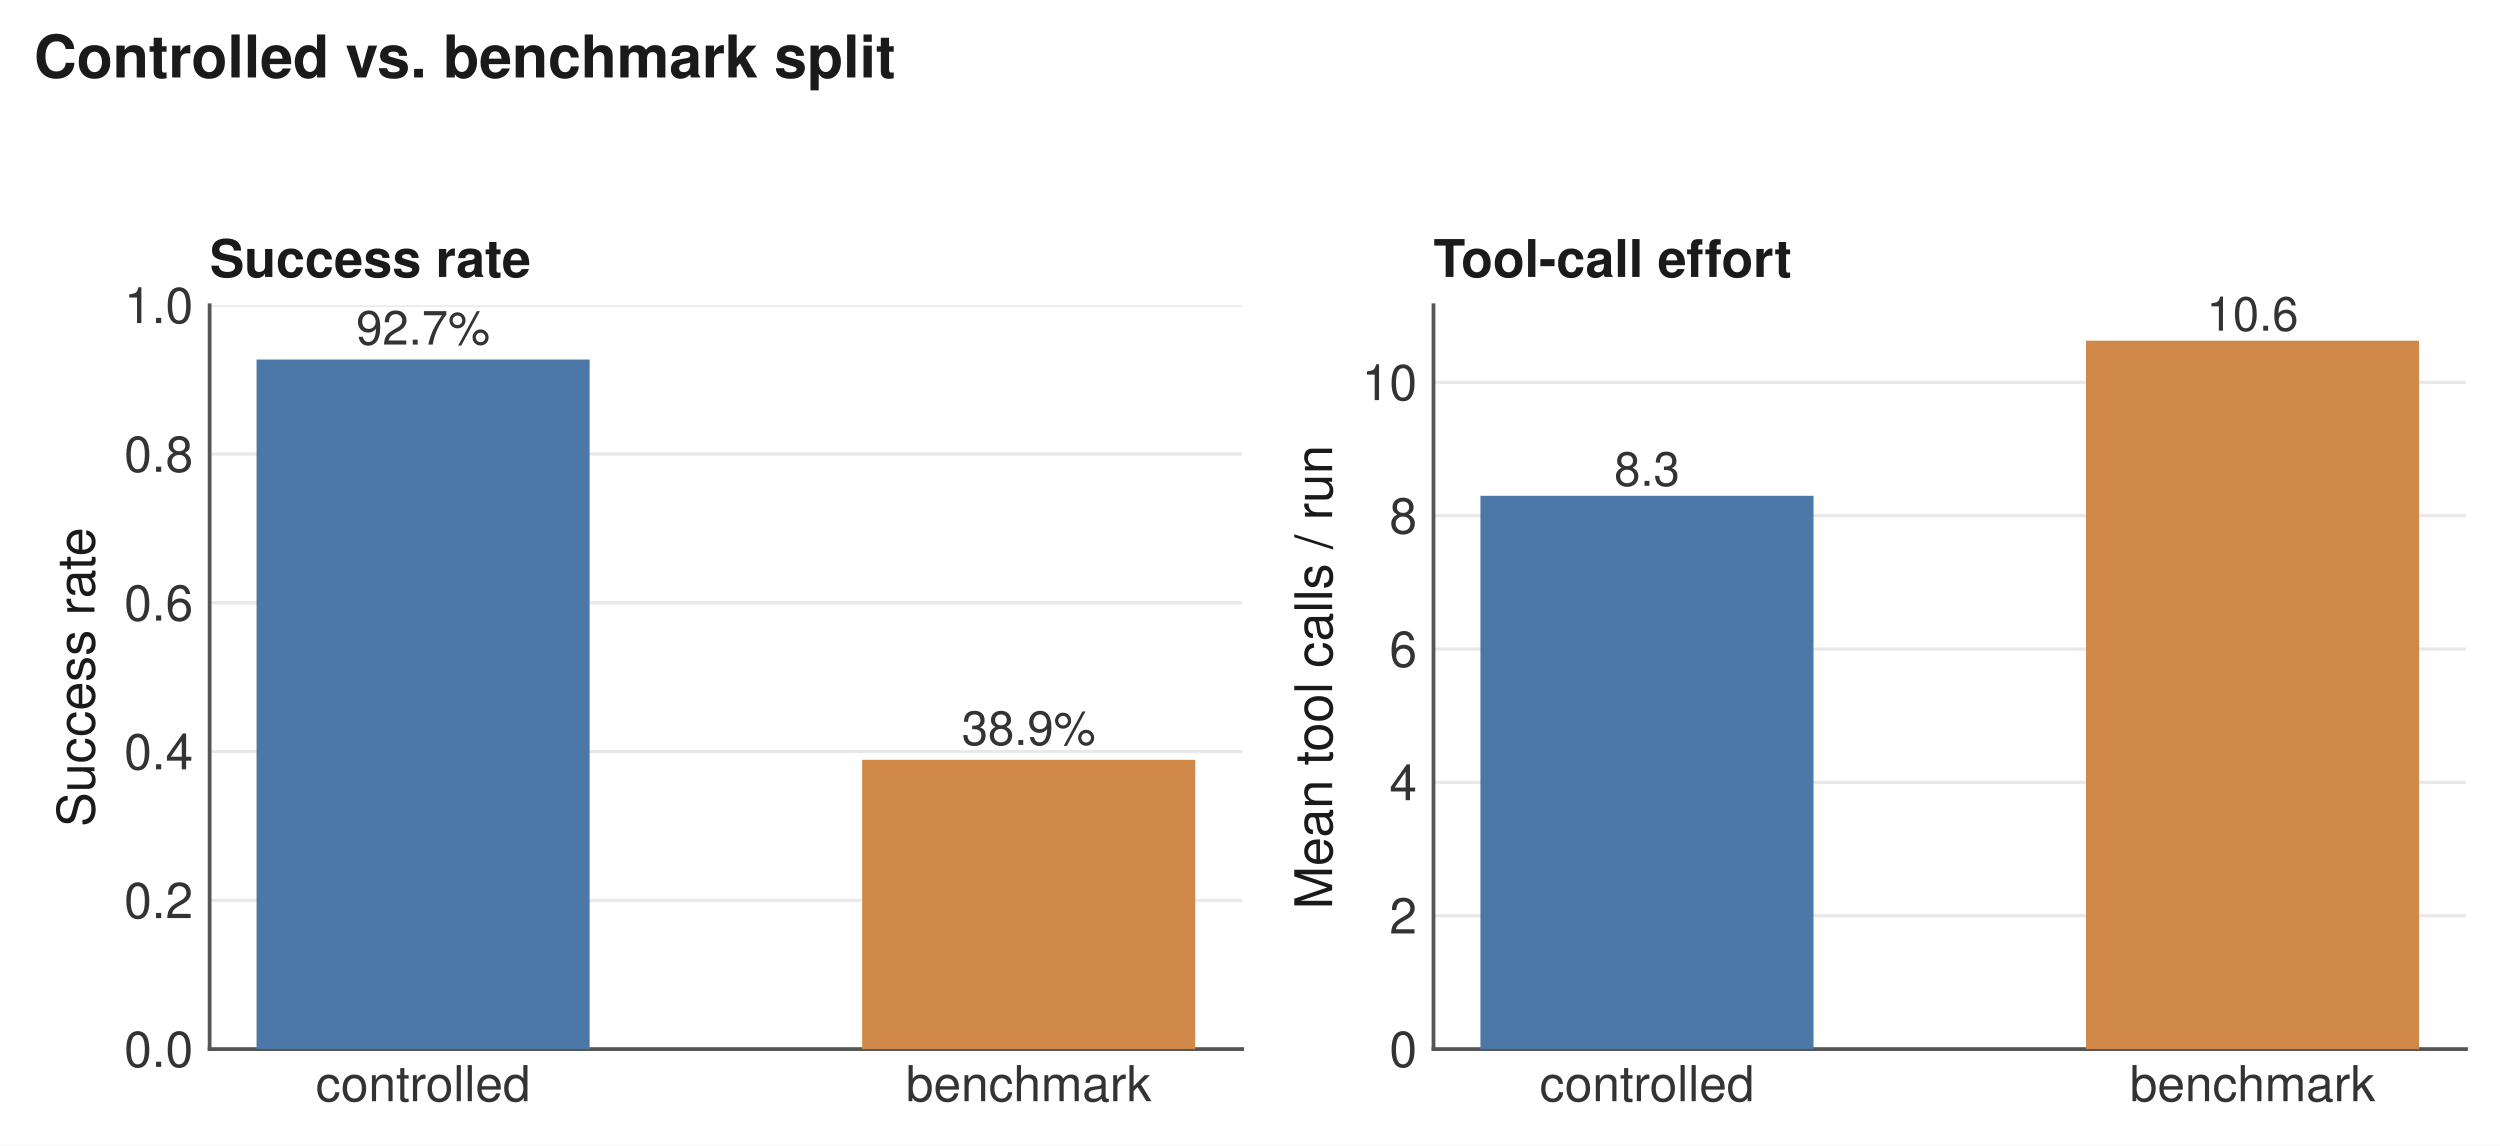
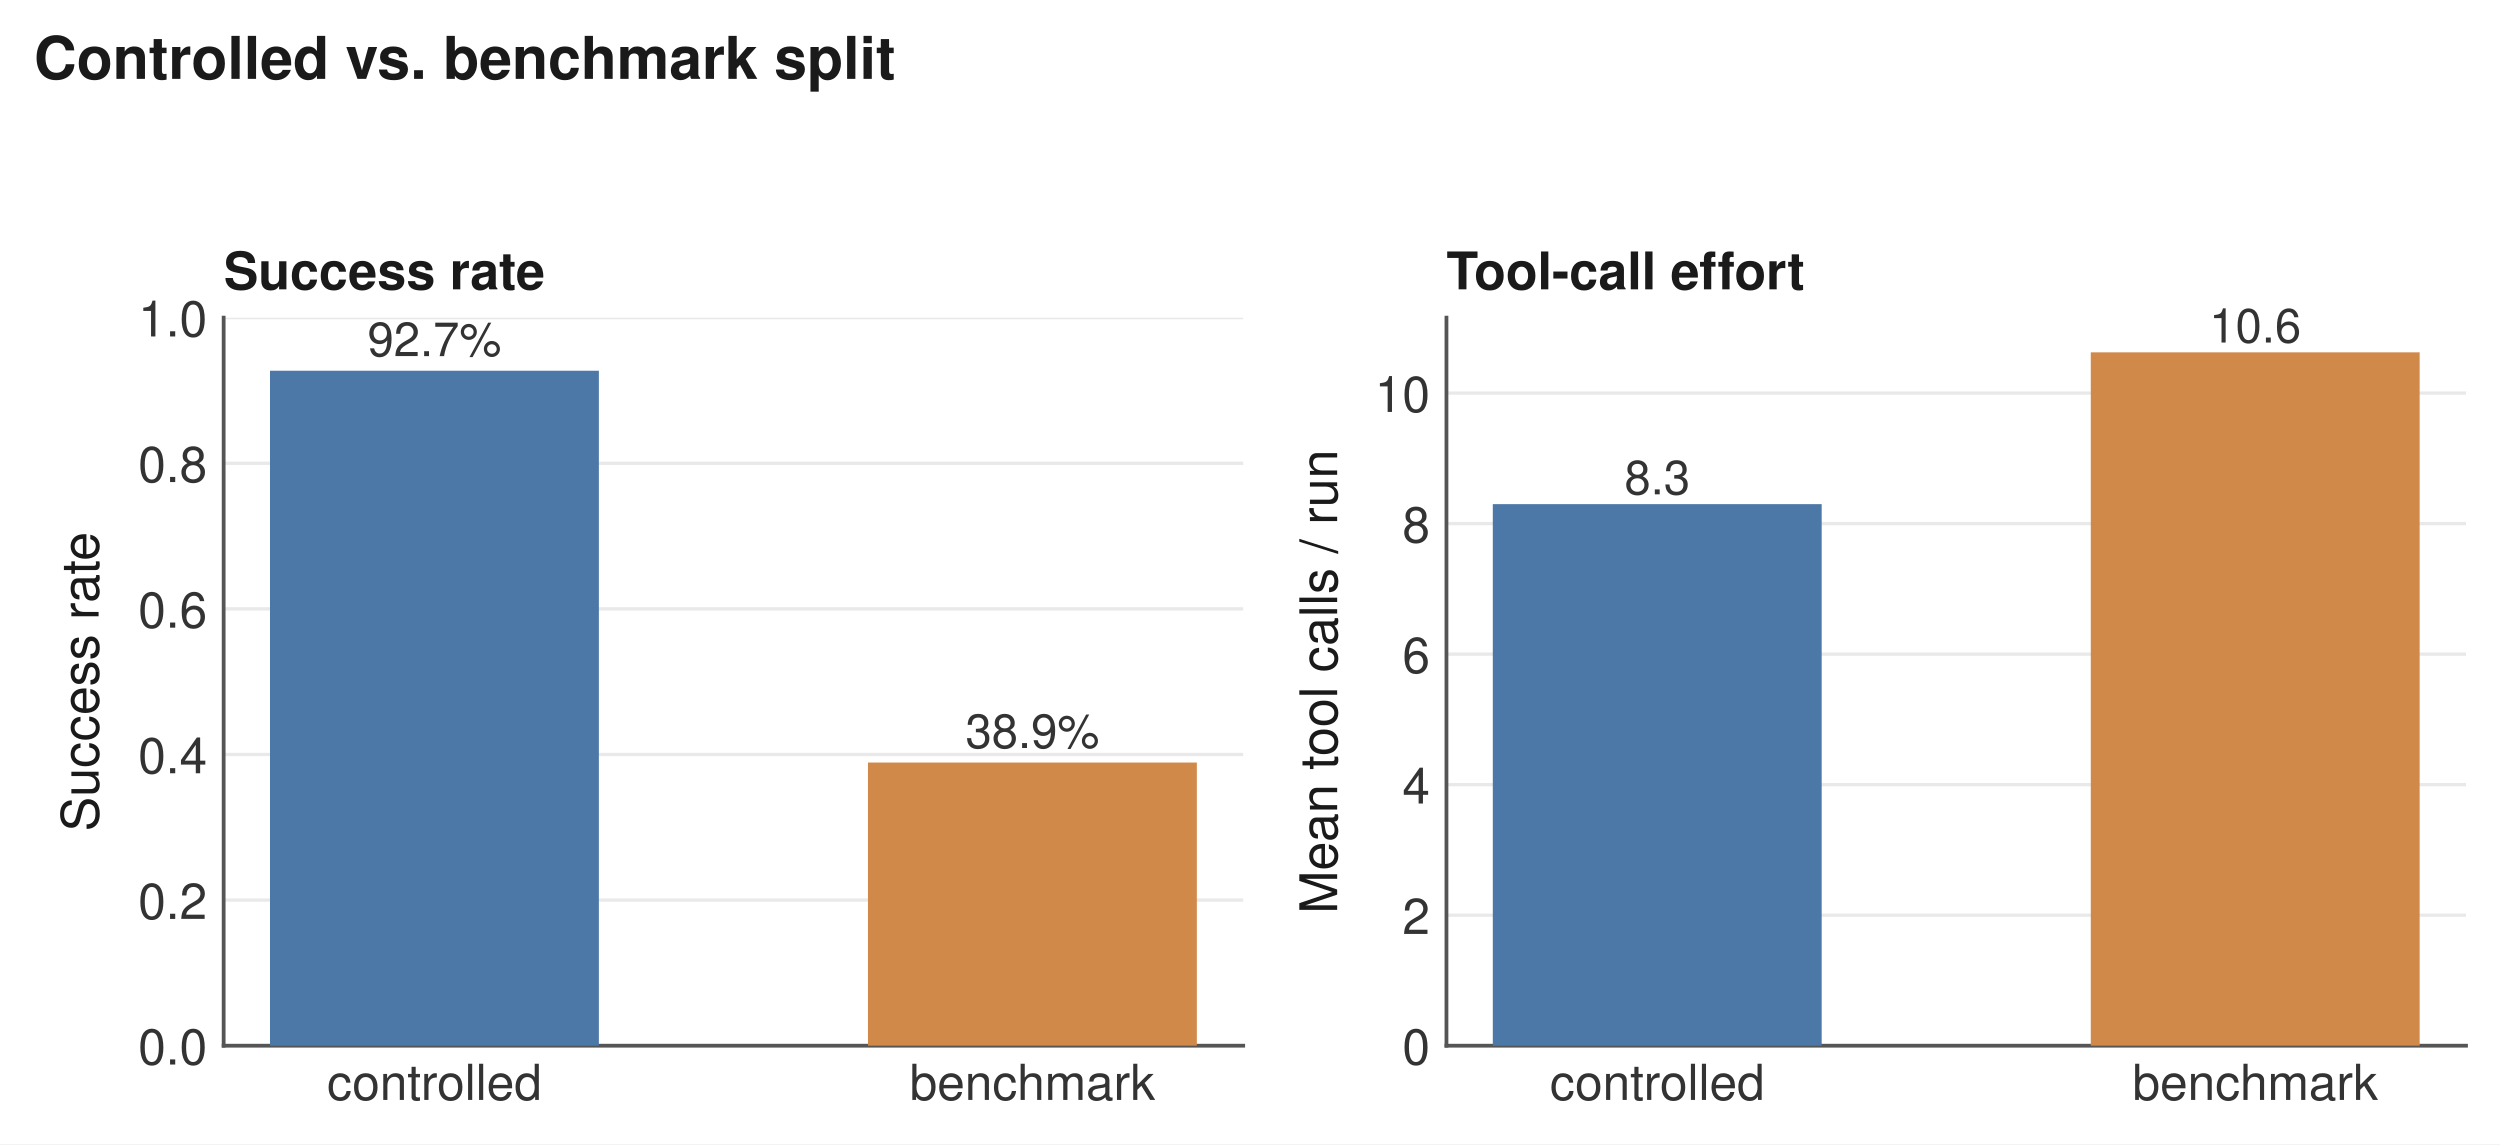
- <svg xmlns="http://www.w3.org/2000/svg" width="529.466pt" height="242.605pt" viewBox="0 0 529.466 242.605" version="1.1">
+ <svg xmlns="http://www.w3.org/2000/svg" width="529.466pt" height="242.326pt" viewBox="0 0 529.466 242.326" version="1.1">
  <defs>
    <style type="text/css">*{stroke-linejoin: round; stroke-linecap: butt}</style>
  </defs>
  <g id="figure_1">
    <g id="patch_1">
-       <path d="M 0 242.605 L 529.466 242.605 L 529.466 -0 L 0 -0 z " style="fill: #ffffff" />
+       <path d="M 0 242.326 L 529.466 242.326 L 529.466 0 L 0 0 z " style="fill: #ffffff" />
    </g>
    <g id="axes_1">
      <g id="patch_2">
-         <path d="M 44.396 222.184 L 263.066 222.184 L 263.066 64.651 L 44.396 64.651 z " style="fill: #ffffff" />
+         <path d="M 47.366 221.464 L 263.291 221.464 L 263.291 67.272 L 47.366 67.272 z " style="fill: #ffffff" />
      </g>
      <g id="matplotlib.axis_1">
        <g id="xtick_1">
          <g id="line2d_1" />
          <g id="text_1">
-             <text style="font-size: 10.5px; font-family: 'Helvetica', 'Arial', 'DejaVu Sans', sans-serif; text-anchor: middle; fill: #333333" x="89.605" y="233.216" transform="rotate(-0 89.6053 233.2161)">controlled</text>
+             <text style="font-size: 10.5px; font-family: 'Helvetica', 'Arial', 'DejaVu Sans', sans-serif; text-anchor: middle; fill: #333333" x="92.008" y="232.942" transform="rotate(-0 92.00779 232.9424)">controlled</text>
          </g>
        </g>
        <g id="xtick_2">
          <g id="line2d_2" />
          <g id="text_2">
-             <text style="font-size: 10.5px; font-family: 'Helvetica', 'Arial', 'DejaVu Sans', sans-serif; text-anchor: middle; fill: #333333" x="217.857" y="233.216" transform="rotate(-0 217.8575 233.2161)">benchmark</text>
+             <text style="font-size: 10.5px; font-family: 'Helvetica', 'Arial', 'DejaVu Sans', sans-serif; text-anchor: middle; fill: #333333" x="218.65" y="232.942" transform="rotate(-0 218.65 232.9424)">benchmark</text>
          </g>
        </g>
      </g>
      <g id="matplotlib.axis_2">
        <g id="ytick_1">
          <g id="line2d_3">
-             <path d="M 44.396 222.184 L 263.066 222.184 " clip-path="url(#p86dff2150f)" style="fill: none; stroke: #e9e9e9; stroke-width: 0.7; stroke-linecap: square" />
+             <path d="M 47.366 221.464 L 263.291 221.464 " clip-path="url(#p1415f3323e)" style="fill: none; stroke: #e9e9e9; stroke-width: 0.7; stroke-linecap: square" />
          </g>
          <g id="line2d_4" />
          <g id="text_3">
-             <text style="font-size: 10.5px; font-family: 'Helvetica', 'Arial', 'DejaVu Sans', sans-serif; text-anchor: end; fill: #333333" x="40.896" y="225.95" transform="rotate(-0 40.8964 225.9501)">0.0</text>
+             <text style="font-size: 10.5px; font-family: 'Helvetica', 'Arial', 'DejaVu Sans', sans-serif; text-anchor: end; fill: #333333" x="43.866" y="225.453" transform="rotate(-0 43.8664 225.4532)">0.0</text>
          </g>
        </g>
        <g id="ytick_2">
          <g id="line2d_5">
-             <path d="M 44.396 190.677 L 263.066 190.677 " clip-path="url(#p86dff2150f)" style="fill: none; stroke: #e9e9e9; stroke-width: 0.7; stroke-linecap: square" />
+             <path d="M 47.366 190.626 L 263.291 190.626 " clip-path="url(#p1415f3323e)" style="fill: none; stroke: #e9e9e9; stroke-width: 0.7; stroke-linecap: square" />
          </g>
          <g id="line2d_6" />
          <g id="text_4">
-             <text style="font-size: 10.5px; font-family: 'Helvetica', 'Arial', 'DejaVu Sans', sans-serif; text-anchor: end; fill: #333333" x="40.896" y="194.443" transform="rotate(-0 40.8964 194.4434)">0.2</text>
+             <text style="font-size: 10.5px; font-family: 'Helvetica', 'Arial', 'DejaVu Sans', sans-serif; text-anchor: end; fill: #333333" x="43.866" y="194.615" transform="rotate(-0 43.8664 194.6148)">0.2</text>
          </g>
        </g>
        <g id="ytick_3">
          <g id="line2d_7">
-             <path d="M 44.396 159.171 L 263.066 159.171 " clip-path="url(#p86dff2150f)" style="fill: none; stroke: #e9e9e9; stroke-width: 0.7; stroke-linecap: square" />
+             <path d="M 47.366 159.787 L 263.291 159.787 " clip-path="url(#p1415f3323e)" style="fill: none; stroke: #e9e9e9; stroke-width: 0.7; stroke-linecap: square" />
          </g>
          <g id="line2d_8" />
          <g id="text_5">
-             <text style="font-size: 10.5px; font-family: 'Helvetica', 'Arial', 'DejaVu Sans', sans-serif; text-anchor: end; fill: #333333" x="40.896" y="162.937" transform="rotate(-0 40.8964 162.9368)">0.4</text>
+             <text style="font-size: 10.5px; font-family: 'Helvetica', 'Arial', 'DejaVu Sans', sans-serif; text-anchor: end; fill: #333333" x="43.866" y="163.776" transform="rotate(-0 43.8664 163.7764)">0.4</text>
          </g>
        </g>
        <g id="ytick_4">
          <g id="line2d_9">
-             <path d="M 44.396 127.664 L 263.066 127.664 " clip-path="url(#p86dff2150f)" style="fill: none; stroke: #e9e9e9; stroke-width: 0.7; stroke-linecap: square" />
+             <path d="M 47.366 128.949 L 263.291 128.949 " clip-path="url(#p1415f3323e)" style="fill: none; stroke: #e9e9e9; stroke-width: 0.7; stroke-linecap: square" />
          </g>
          <g id="line2d_10" />
          <g id="text_6">
-             <text style="font-size: 10.5px; font-family: 'Helvetica', 'Arial', 'DejaVu Sans', sans-serif; text-anchor: end; fill: #333333" x="40.896" y="131.43" transform="rotate(-0 40.8964 131.4301)">0.6</text>
+             <text style="font-size: 10.5px; font-family: 'Helvetica', 'Arial', 'DejaVu Sans', sans-serif; text-anchor: end; fill: #333333" x="43.866" y="132.938" transform="rotate(-0 43.8664 132.938)">0.6</text>
          </g>
        </g>
        <g id="ytick_5">
          <g id="line2d_11">
-             <path d="M 44.396 96.157 L 263.066 96.157 " clip-path="url(#p86dff2150f)" style="fill: none; stroke: #e9e9e9; stroke-width: 0.7; stroke-linecap: square" />
+             <path d="M 47.366 98.11 L 263.291 98.11 " clip-path="url(#p1415f3323e)" style="fill: none; stroke: #e9e9e9; stroke-width: 0.7; stroke-linecap: square" />
          </g>
          <g id="line2d_12" />
          <g id="text_7">
-             <text style="font-size: 10.5px; font-family: 'Helvetica', 'Arial', 'DejaVu Sans', sans-serif; text-anchor: end; fill: #333333" x="40.896" y="99.923" transform="rotate(-0 40.8964 99.92346)">0.8</text>
+             <text style="font-size: 10.5px; font-family: 'Helvetica', 'Arial', 'DejaVu Sans', sans-serif; text-anchor: end; fill: #333333" x="43.866" y="102.1" transform="rotate(-0 43.8664 102.0996)">0.8</text>
          </g>
        </g>
        <g id="ytick_6">
          <g id="line2d_13">
-             <path d="M 44.396 64.651 L 263.066 64.651 " clip-path="url(#p86dff2150f)" style="fill: none; stroke: #e9e9e9; stroke-width: 0.7; stroke-linecap: square" />
+             <path d="M 47.366 67.272 L 263.291 67.272 " clip-path="url(#p1415f3323e)" style="fill: none; stroke: #e9e9e9; stroke-width: 0.7; stroke-linecap: square" />
          </g>
          <g id="line2d_14" />
          <g id="text_8">
-             <text style="font-size: 10.5px; font-family: 'Helvetica', 'Arial', 'DejaVu Sans', sans-serif; text-anchor: end; fill: #333333" x="40.896" y="68.417" transform="rotate(-0 40.8964 68.4168)">1.0</text>
+             <text style="font-size: 10.5px; font-family: 'Helvetica', 'Arial', 'DejaVu Sans', sans-serif; text-anchor: end; fill: #333333" x="43.866" y="71.261" transform="rotate(-0 43.8664 71.26118)">1.0</text>
          </g>
        </g>
        <g id="text_9">
-           <text style="font-size: 11px; font-family: 'Helvetica', 'Arial', 'DejaVu Sans', sans-serif; text-anchor: middle; fill: #1a1a1a" x="20.009" y="143.417" transform="rotate(-90 20.00859 143.4174)">Success rate</text>
+           <text style="font-size: 11px; font-family: 'Helvetica', 'Arial', 'DejaVu Sans', sans-serif; text-anchor: middle; fill: #1a1a1a" x="20.88" y="144.368" transform="rotate(-90 20.88046 144.368)">Success rate</text>
        </g>
      </g>
      <g id="patch_3">
-         <path d="M 44.396 222.184 L 44.396 64.651 " style="fill: none; stroke: #555555; stroke-width: 0.8; stroke-linejoin: miter; stroke-linecap: square" />
+         <path d="M 47.366 221.464 L 47.366 67.272 " style="fill: none; stroke: #555555; stroke-width: 0.8; stroke-linejoin: miter; stroke-linecap: square" />
      </g>
      <g id="patch_4">
-         <path d="M 44.396 222.184 L 263.066 222.184 " style="fill: none; stroke: #555555; stroke-width: 0.8; stroke-linejoin: miter; stroke-linecap: square" />
+         <path d="M 47.366 221.464 L 263.291 221.464 " style="fill: none; stroke: #555555; stroke-width: 0.8; stroke-linejoin: miter; stroke-linecap: square" />
      </g>
      <g id="patch_5">
-         <path d="M 54.336 222.184 L 124.875 222.184 L 124.875 76.138 L 54.336 76.138 z " clip-path="url(#p86dff2150f)" style="fill: #4c78a8" />
+         <path d="M 57.181 221.464 L 126.834 221.464 L 126.834 78.515 L 57.181 78.515 z " clip-path="url(#p1415f3323e)" style="fill: #4c78a8" />
      </g>
      <g id="patch_6">
-         <path d="M 182.588 222.184 L 253.127 222.184 L 253.127 160.921 L 182.588 160.921 z " clip-path="url(#p86dff2150f)" style="fill: #d1894a" />
+         <path d="M 183.823 221.464 L 253.477 221.464 L 253.477 161.5 L 183.823 161.5 z " clip-path="url(#p1415f3323e)" style="fill: #d1894a" />
      </g>
      <g id="text_10">
-         <text style="font-size: 10px; font-family: 'Helvetica', 'Arial', 'DejaVu Sans', sans-serif; text-anchor: middle; fill: #333333" x="89.605" y="72.987" transform="rotate(-0 89.6053 72.98694)">92.7%</text>
+         <text style="font-size: 10px; font-family: 'Helvetica', 'Arial', 'DejaVu Sans', sans-serif; text-anchor: middle; fill: #333333" x="92.008" y="75.431" transform="rotate(-0 92.00779 75.43138)">92.7%</text>
      </g>
      <g id="text_11">
-         <text style="font-size: 10px; font-family: 'Helvetica', 'Arial', 'DejaVu Sans', sans-serif; text-anchor: middle; fill: #333333" x="217.857" y="157.77" transform="rotate(-0 217.8575 157.7704)">38.9%</text>
+         <text style="font-size: 10px; font-family: 'Helvetica', 'Arial', 'DejaVu Sans', sans-serif; text-anchor: middle; fill: #333333" x="218.65" y="158.417" transform="rotate(-0 218.65 158.4166)">38.9%</text>
      </g>
      <g id="text_12">
-         <text style="font-weight: 700; font-size: 11px; font-family: 'Helvetica', 'Arial', 'DejaVu Sans', sans-serif; text-anchor: start; fill: #1a1a1a" x="44.396" y="58.651" transform="rotate(-0 44.3964 58.65075)">Success rate</text>
+         <text style="font-weight: 700; font-size: 11px; font-family: 'Helvetica', 'Arial', 'DejaVu Sans', sans-serif; text-anchor: start; fill: #1a1a1a" x="47.366" y="61.272" transform="rotate(-0 47.3664 61.272)">Success rate</text>
      </g>
    </g>
    <g id="axes_2">
      <g id="patch_7">
-         <path d="M 303.596 222.184 L 522.266 222.184 L 522.266 64.651 L 303.596 64.651 z " style="fill: #ffffff" />
+         <path d="M 306.341 221.464 L 522.266 221.464 L 522.266 67.272 L 306.341 67.272 z " style="fill: #ffffff" />
      </g>
      <g id="matplotlib.axis_3">
        <g id="xtick_3">
          <g id="line2d_15" />
          <g id="text_13">
-             <text style="font-size: 10.5px; font-family: 'Helvetica', 'Arial', 'DejaVu Sans', sans-serif; text-anchor: middle; fill: #333333" x="348.805" y="233.216" transform="rotate(-0 348.8053 233.2161)">controlled</text>
+             <text style="font-size: 10.5px; font-family: 'Helvetica', 'Arial', 'DejaVu Sans', sans-serif; text-anchor: middle; fill: #333333" x="350.983" y="232.942" transform="rotate(-0 350.9828 232.9424)">controlled</text>
          </g>
        </g>
        <g id="xtick_4">
          <g id="line2d_16" />
          <g id="text_14">
-             <text style="font-size: 10.5px; font-family: 'Helvetica', 'Arial', 'DejaVu Sans', sans-serif; text-anchor: middle; fill: #333333" x="477.058" y="233.216" transform="rotate(-0 477.0575 233.2161)">benchmark</text>
+             <text style="font-size: 10.5px; font-family: 'Helvetica', 'Arial', 'DejaVu Sans', sans-serif; text-anchor: middle; fill: #333333" x="477.625" y="232.942" transform="rotate(-0 477.625 232.9424)">benchmark</text>
          </g>
        </g>
      </g>
      <g id="matplotlib.axis_4">
        <g id="ytick_7">
          <g id="line2d_17">
-             <path d="M 303.596 222.184 L 522.266 222.184 " clip-path="url(#p5830615795)" style="fill: none; stroke: #e9e9e9; stroke-width: 0.7; stroke-linecap: square" />
+             <path d="M 306.341 221.464 L 522.266 221.464 " clip-path="url(#p131ec69549)" style="fill: none; stroke: #e9e9e9; stroke-width: 0.7; stroke-linecap: square" />
          </g>
          <g id="line2d_18" />
          <g id="text_15">
-             <text style="font-size: 10.5px; font-family: 'Helvetica', 'Arial', 'DejaVu Sans', sans-serif; text-anchor: end; fill: #333333" x="300.096" y="225.95" transform="rotate(-0 300.0964 225.9501)">0</text>
+             <text style="font-size: 10.5px; font-family: 'Helvetica', 'Arial', 'DejaVu Sans', sans-serif; text-anchor: end; fill: #333333" x="302.841" y="225.453" transform="rotate(-0 302.8414 225.4532)">0</text>
          </g>
        </g>
        <g id="ytick_8">
          <g id="line2d_19">
-             <path d="M 303.596 193.943 L 522.266 193.943 " clip-path="url(#p5830615795)" style="fill: none; stroke: #e9e9e9; stroke-width: 0.7; stroke-linecap: square" />
+             <path d="M 306.341 193.822 L 522.266 193.822 " clip-path="url(#p131ec69549)" style="fill: none; stroke: #e9e9e9; stroke-width: 0.7; stroke-linecap: square" />
          </g>
          <g id="line2d_20" />
          <g id="text_16">
-             <text style="font-size: 10.5px; font-family: 'Helvetica', 'Arial', 'DejaVu Sans', sans-serif; text-anchor: end; fill: #333333" x="300.096" y="197.709" transform="rotate(-0 300.0964 197.7088)">2</text>
+             <text style="font-size: 10.5px; font-family: 'Helvetica', 'Arial', 'DejaVu Sans', sans-serif; text-anchor: end; fill: #333333" x="302.841" y="197.811" transform="rotate(-0 302.8414 197.8109)">2</text>
          </g>
        </g>
        <g id="ytick_9">
          <g id="line2d_21">
-             <path d="M 303.596 165.701 L 522.266 165.701 " clip-path="url(#p5830615795)" style="fill: none; stroke: #e9e9e9; stroke-width: 0.7; stroke-linecap: square" />
+             <path d="M 306.341 166.179 L 522.266 166.179 " clip-path="url(#p131ec69549)" style="fill: none; stroke: #e9e9e9; stroke-width: 0.7; stroke-linecap: square" />
          </g>
          <g id="line2d_22" />
          <g id="text_17">
-             <text style="font-size: 10.5px; font-family: 'Helvetica', 'Arial', 'DejaVu Sans', sans-serif; text-anchor: end; fill: #333333" x="300.096" y="169.468" transform="rotate(-0 300.0964 169.4675)">4</text>
+             <text style="font-size: 10.5px; font-family: 'Helvetica', 'Arial', 'DejaVu Sans', sans-serif; text-anchor: end; fill: #333333" x="302.841" y="170.169" transform="rotate(-0 302.8414 170.1687)">4</text>
          </g>
        </g>
        <g id="ytick_10">
          <g id="line2d_23">
-             <path d="M 303.596 137.46 L 522.266 137.46 " clip-path="url(#p5830615795)" style="fill: none; stroke: #e9e9e9; stroke-width: 0.7; stroke-linecap: square" />
+             <path d="M 306.341 138.537 L 522.266 138.537 " clip-path="url(#p131ec69549)" style="fill: none; stroke: #e9e9e9; stroke-width: 0.7; stroke-linecap: square" />
          </g>
          <g id="line2d_24" />
          <g id="text_18">
-             <text style="font-size: 10.5px; font-family: 'Helvetica', 'Arial', 'DejaVu Sans', sans-serif; text-anchor: end; fill: #333333" x="300.096" y="141.226" transform="rotate(-0 300.0964 141.2263)">6</text>
+             <text style="font-size: 10.5px; font-family: 'Helvetica', 'Arial', 'DejaVu Sans', sans-serif; text-anchor: end; fill: #333333" x="302.841" y="142.526" transform="rotate(-0 302.8414 142.5264)">6</text>
          </g>
        </g>
        <g id="ytick_11">
          <g id="line2d_25">
-             <path d="M 303.596 109.219 L 522.266 109.219 " clip-path="url(#p5830615795)" style="fill: none; stroke: #e9e9e9; stroke-width: 0.7; stroke-linecap: square" />
+             <path d="M 306.341 110.895 L 522.266 110.895 " clip-path="url(#p131ec69549)" style="fill: none; stroke: #e9e9e9; stroke-width: 0.7; stroke-linecap: square" />
          </g>
          <g id="line2d_26" />
          <g id="text_19">
-             <text style="font-size: 10.5px; font-family: 'Helvetica', 'Arial', 'DejaVu Sans', sans-serif; text-anchor: end; fill: #333333" x="300.096" y="112.985" transform="rotate(-0 300.0964 112.985)">8</text>
+             <text style="font-size: 10.5px; font-family: 'Helvetica', 'Arial', 'DejaVu Sans', sans-serif; text-anchor: end; fill: #333333" x="302.841" y="114.884" transform="rotate(-0 302.8414 114.8841)">8</text>
          </g>
        </g>
        <g id="ytick_12">
          <g id="line2d_27">
-             <path d="M 303.596 80.978 L 522.266 80.978 " clip-path="url(#p5830615795)" style="fill: none; stroke: #e9e9e9; stroke-width: 0.7; stroke-linecap: square" />
+             <path d="M 306.341 83.253 L 522.266 83.253 " clip-path="url(#p131ec69549)" style="fill: none; stroke: #e9e9e9; stroke-width: 0.7; stroke-linecap: square" />
          </g>
          <g id="line2d_28" />
          <g id="text_20">
-             <text style="font-size: 10.5px; font-family: 'Helvetica', 'Arial', 'DejaVu Sans', sans-serif; text-anchor: end; fill: #333333" x="300.096" y="84.744" transform="rotate(-0 300.0964 84.74378)">10</text>
+             <text style="font-size: 10.5px; font-family: 'Helvetica', 'Arial', 'DejaVu Sans', sans-serif; text-anchor: end; fill: #333333" x="302.841" y="87.242" transform="rotate(-0 302.8414 87.24186)">10</text>
          </g>
        </g>
        <g id="text_21">
-           <text style="font-size: 11px; font-family: 'Helvetica', 'Arial', 'DejaVu Sans', sans-serif; text-anchor: middle; fill: #1a1a1a" x="282.126" y="143.417" transform="rotate(-90 282.1256 143.4174)">Mean tool calls / run</text>
+           <text style="font-size: 11px; font-family: 'Helvetica', 'Arial', 'DejaVu Sans', sans-serif; text-anchor: middle; fill: #1a1a1a" x="283.192" y="144.368" transform="rotate(-90 283.1925 144.368)">Mean tool calls / run</text>
        </g>
      </g>
      <g id="patch_8">
-         <path d="M 303.596 222.184 L 303.596 64.651 " style="fill: none; stroke: #555555; stroke-width: 0.8; stroke-linejoin: miter; stroke-linecap: square" />
+         <path d="M 306.341 221.464 L 306.341 67.272 " style="fill: none; stroke: #555555; stroke-width: 0.8; stroke-linejoin: miter; stroke-linecap: square" />
      </g>
      <g id="patch_9">
-         <path d="M 303.596 222.184 L 522.266 222.184 " style="fill: none; stroke: #555555; stroke-width: 0.8; stroke-linejoin: miter; stroke-linecap: square" />
+         <path d="M 306.341 221.464 L 522.266 221.464 " style="fill: none; stroke: #555555; stroke-width: 0.8; stroke-linejoin: miter; stroke-linecap: square" />
      </g>
      <g id="patch_10">
-         <path d="M 313.536 222.184 L 384.075 222.184 L 384.075 105.002 L 313.536 105.002 z " clip-path="url(#p5830615795)" style="fill: #4c78a8" />
+         <path d="M 316.156 221.464 L 385.809 221.464 L 385.809 106.768 L 316.156 106.768 z " clip-path="url(#p131ec69549)" style="fill: #4c78a8" />
      </g>
      <g id="patch_11">
-         <path d="M 441.788 222.184 L 512.327 222.184 L 512.327 72.152 L 441.788 72.152 z " clip-path="url(#p5830615795)" style="fill: #d1894a" />
+         <path d="M 442.798 221.464 L 512.452 221.464 L 512.452 74.614 L 442.798 74.614 z " clip-path="url(#p131ec69549)" style="fill: #d1894a" />
      </g>
      <g id="text_22">
-         <text style="font-size: 10px; font-family: 'Helvetica', 'Arial', 'DejaVu Sans', sans-serif; text-anchor: middle; fill: #333333" x="348.805" y="102.884" transform="rotate(-0 348.8053 102.8843)">8.3</text>
+         <text style="font-size: 10px; font-family: 'Helvetica', 'Arial', 'DejaVu Sans', sans-serif; text-anchor: middle; fill: #333333" x="350.983" y="104.695" transform="rotate(-0 350.9828 104.6946)">8.3</text>
      </g>
      <g id="text_23">
-         <text style="font-size: 10px; font-family: 'Helvetica', 'Arial', 'DejaVu Sans', sans-serif; text-anchor: middle; fill: #333333" x="477.058" y="70.034" transform="rotate(-0 477.0575 70.03424)">10.6</text>
+         <text style="font-size: 10px; font-family: 'Helvetica', 'Arial', 'DejaVu Sans', sans-serif; text-anchor: middle; fill: #333333" x="477.625" y="72.541" transform="rotate(-0 477.625 72.54131)">10.6</text>
      </g>
      <g id="text_24">
-         <text style="font-weight: 700; font-size: 11px; font-family: 'Helvetica', 'Arial', 'DejaVu Sans', sans-serif; text-anchor: start; fill: #1a1a1a" x="303.596" y="58.651" transform="rotate(-0 303.5964 58.65075)">Tool-call effort</text>
+         <text style="font-weight: 700; font-size: 11px; font-family: 'Helvetica', 'Arial', 'DejaVu Sans', sans-serif; text-anchor: start; fill: #1a1a1a" x="306.341" y="61.272" transform="rotate(-0 306.3414 61.272)">Tool-call effort</text>
      </g>
    </g>
    <g id="text_25">
-       <text style="font-weight: 700; font-size: 12.5px; font-family: 'Helvetica', 'Arial', 'DejaVu Sans', sans-serif; text-anchor: start; fill: #1a1a1a" x="7.2" y="16.411" transform="rotate(-0 7.2 16.41094)">Controlled vs. benchmark split</text>
+       <text style="font-weight: 700; font-size: 12.5px; font-family: 'Helvetica', 'Arial', 'DejaVu Sans', sans-serif; text-anchor: start; fill: #1a1a1a" x="7.2" y="16.698" transform="rotate(-0 7.2 16.69805)">Controlled vs. benchmark split</text>
    </g>
  </g>
  <defs>
-     <clipPath id="p86dff2150f">
-       <rect x="44.396" y="64.651" width="218.67" height="157.533" />
+     <clipPath id="p1415f3323e">
+       <rect x="47.366" y="67.272" width="215.925" height="154.192" />
    </clipPath>
-     <clipPath id="p5830615795">
-       <rect x="303.596" y="64.651" width="218.67" height="157.533" />
+     <clipPath id="p131ec69549">
+       <rect x="306.341" y="67.272" width="215.925" height="154.192" />
    </clipPath>
  </defs>
</svg>
